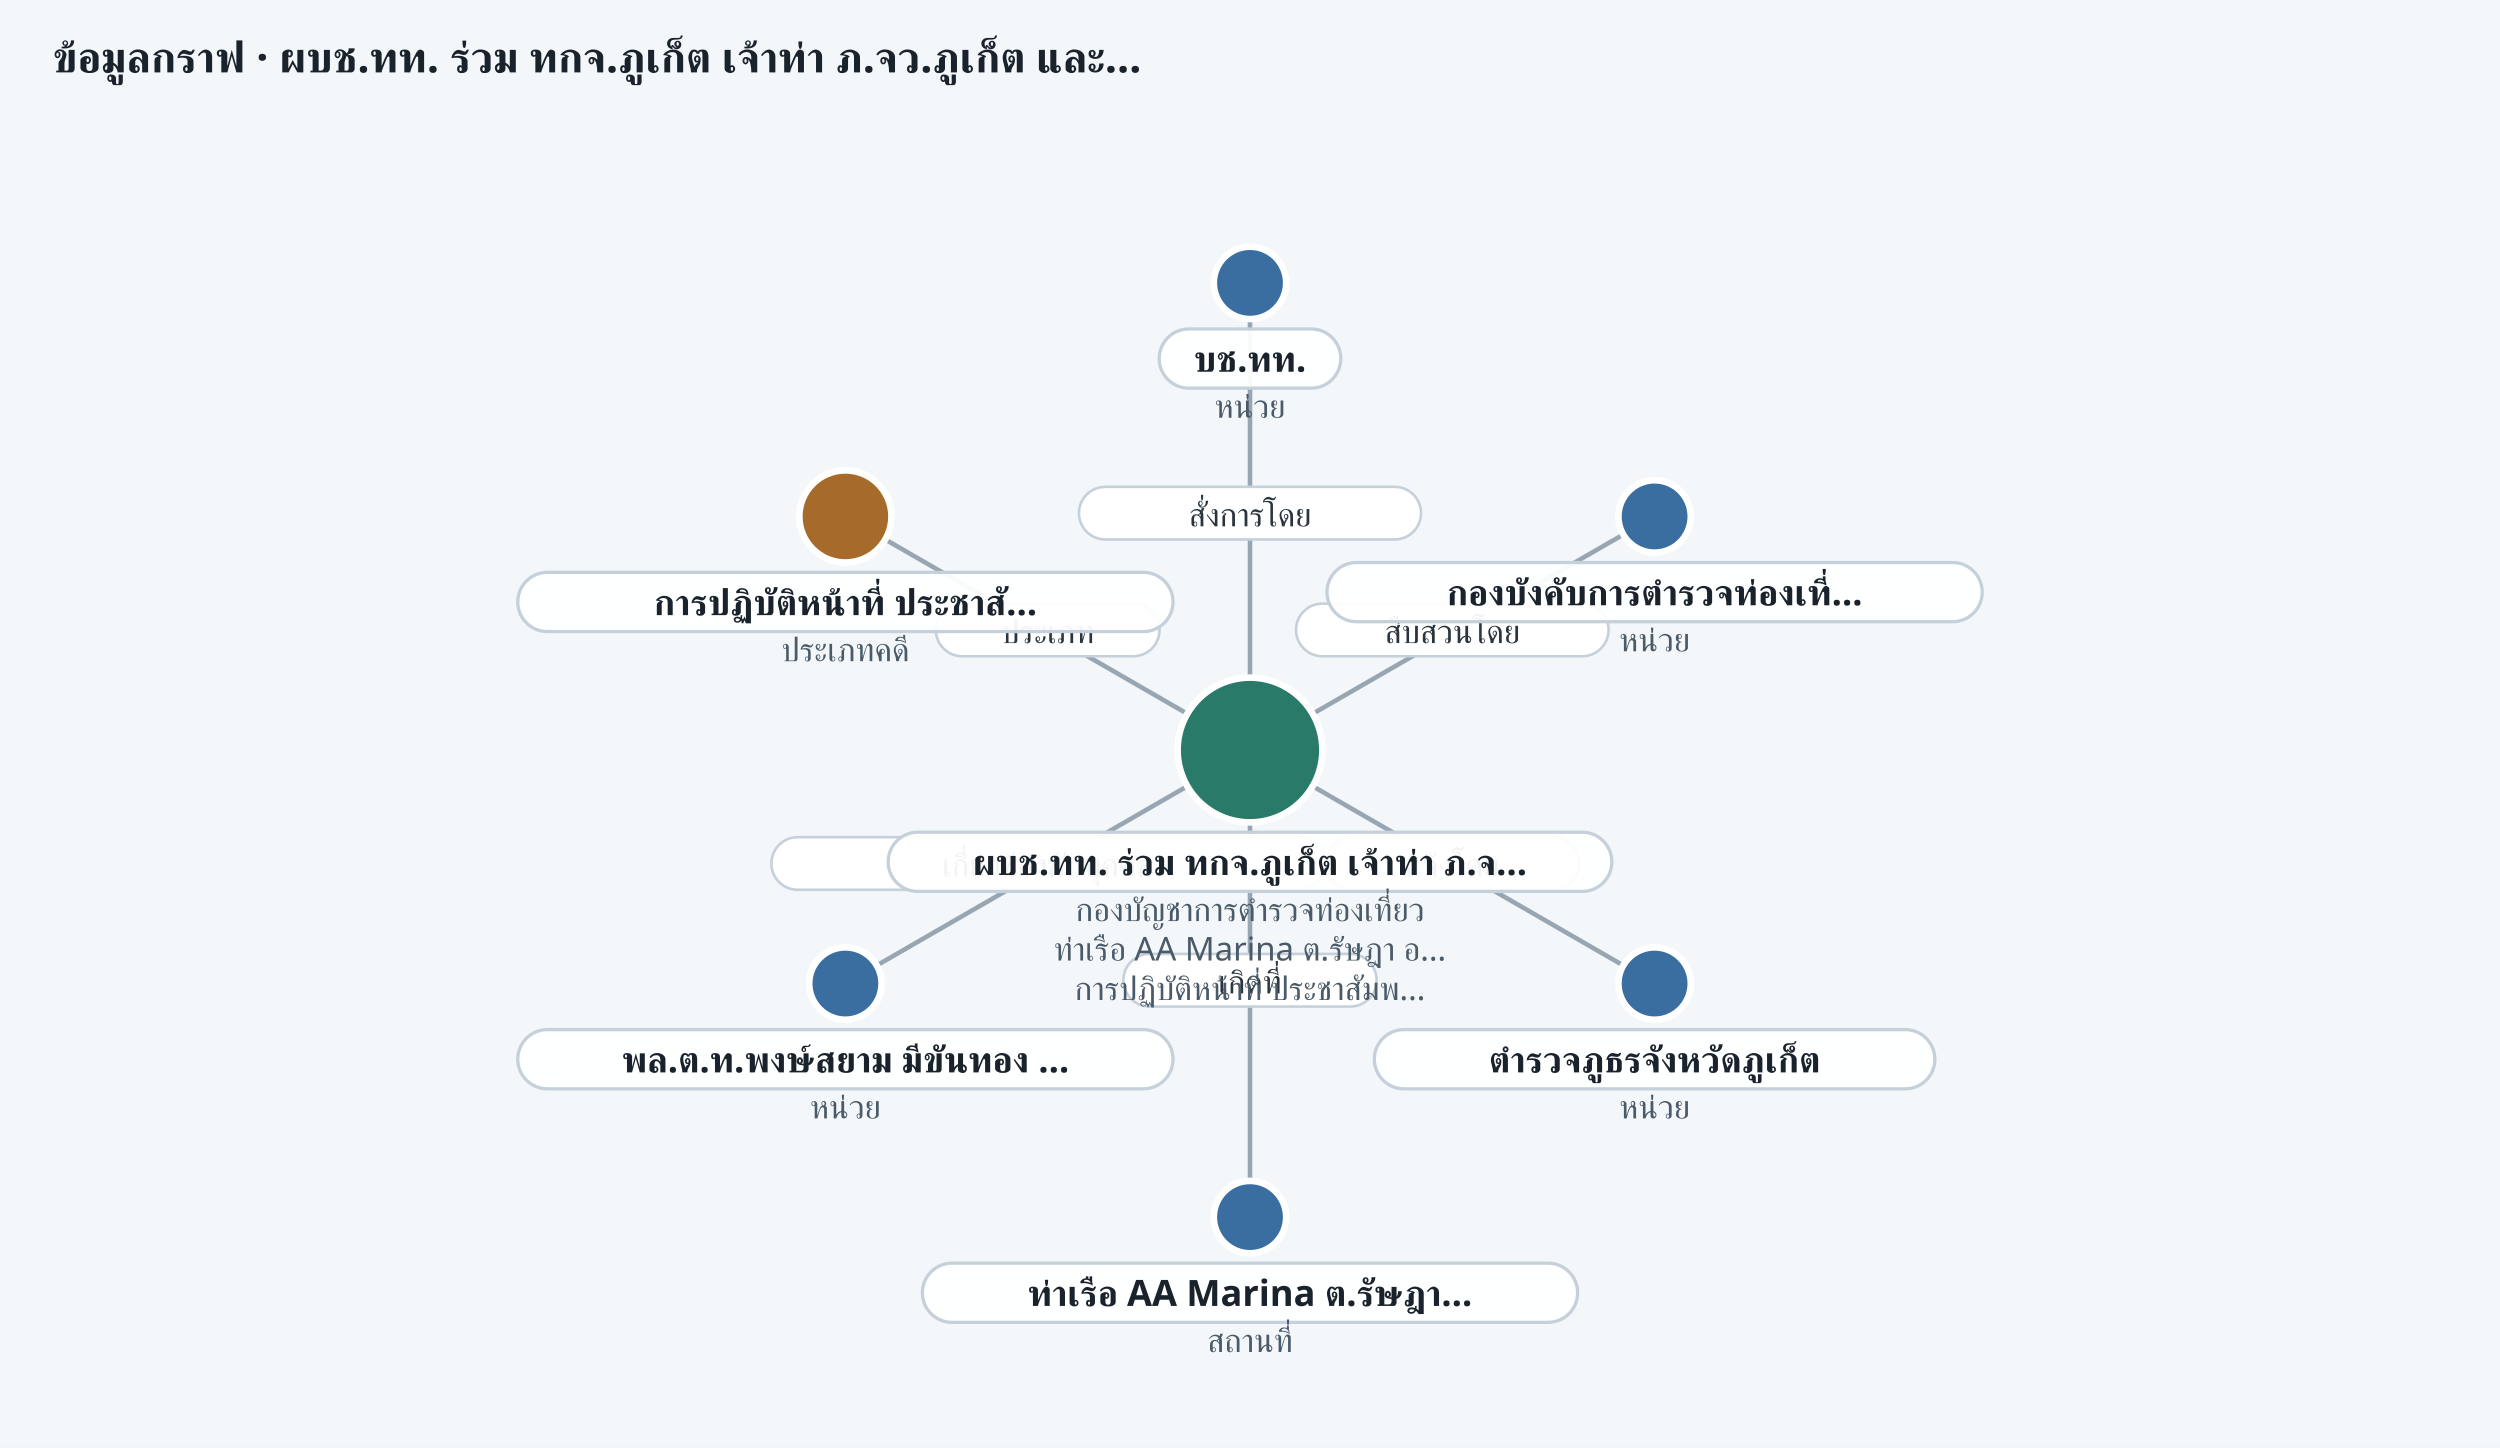
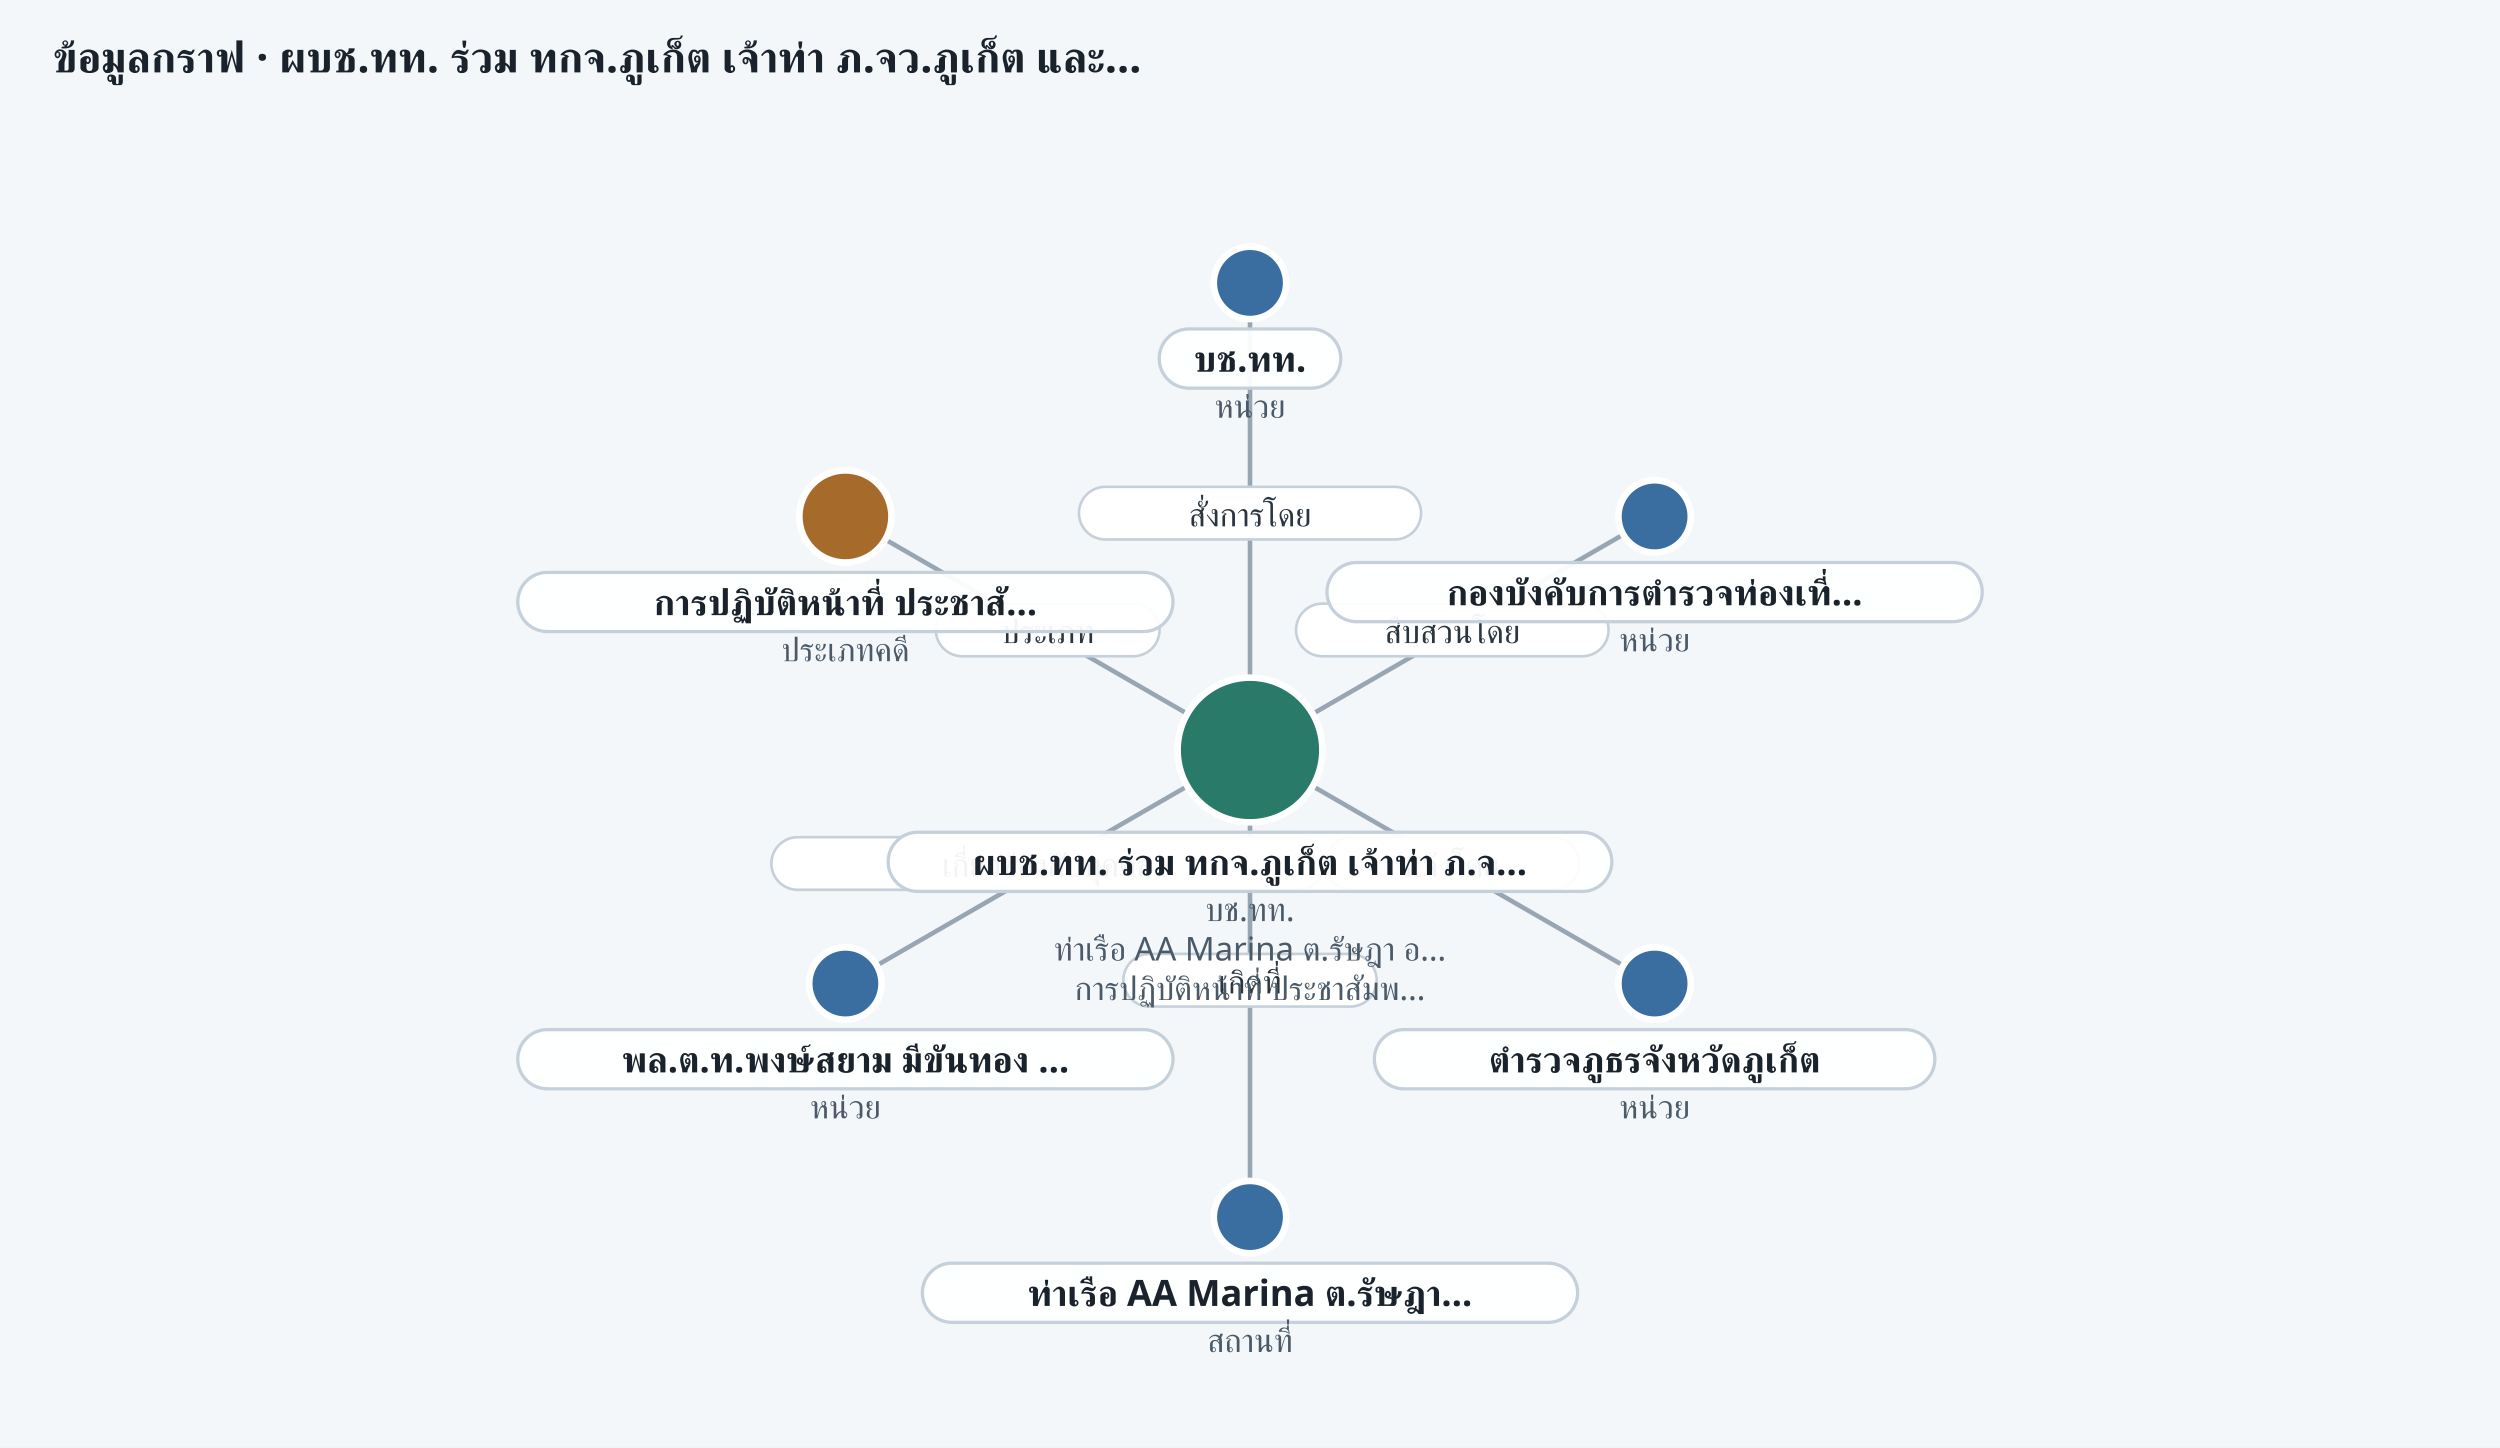
<svg xmlns="http://www.w3.org/2000/svg" width="760" height="440" viewBox="0 0 760 440" role="img" aria-label="ego graph 20261113-police-01">
  <rect width="100%" height="100%" fill="#f4f7fa" />
  <text x="16" y="22" font-size="13" font-weight="700" fill="#1a222c" font-family="Sarabun, Anuphan, sans-serif">ข้อมูลกราฟ · ผบช.ทท. ร่วม ทกจ.ภูเก็ต เจ้าท่า ภ.จว.ภูเก็ต และ…</text>
  <line x1="380.0" y1="228.0" x2="380.0" y2="86.0" stroke="#7a8a9a" stroke-width="1.4" opacity="0.75" />
  <rect x="328.0" y="148.0" width="104.0" height="16" rx="8" fill="#fff" stroke="#c5d0da" stroke-width="0.8" />
  <text x="380.0" y="160.0" text-anchor="middle" font-size="10" fill="#2a3540" font-family="Sarabun, Anuphan, sans-serif">สั่งการโดย</text>
  <line x1="380.0" y1="228.0" x2="503.0" y2="157.0" stroke="#7a8a9a" stroke-width="1.4" opacity="0.75" />
  <rect x="394.0" y="183.5" width="95.0" height="16" rx="8" fill="#fff" stroke="#c5d0da" stroke-width="0.8" />
  <text x="441.5" y="195.5" text-anchor="middle" font-size="10" fill="#2a3540" font-family="Sarabun, Anuphan, sans-serif">สืบสวนโดย</text>
  <line x1="380.0" y1="228.0" x2="503.0" y2="299.0" stroke="#7a8a9a" stroke-width="1.4" opacity="0.75" />
  <rect x="403.0" y="254.5" width="77.0" height="16" rx="8" fill="#fff" stroke="#c5d0da" stroke-width="0.8" />
  <text x="441.5" y="266.5" text-anchor="middle" font-size="10" fill="#2a3540" font-family="Sarabun, Anuphan, sans-serif">แจ้งโดย</text>
  <line x1="380.0" y1="228.0" x2="380.0" y2="370.0" stroke="#7a8a9a" stroke-width="1.4" opacity="0.75" />
  <rect x="341.5" y="290.0" width="77.0" height="16" rx="8" fill="#fff" stroke="#c5d0da" stroke-width="0.8" />
  <text x="380.0" y="302.0" text-anchor="middle" font-size="10" fill="#2a3540" font-family="Sarabun, Anuphan, sans-serif">เกิดที่</text>
  <line x1="380.0" y1="228.0" x2="257.0" y2="299.0" stroke="#7a8a9a" stroke-width="1.4" opacity="0.75" />
  <rect x="234.5" y="254.5" width="168.0" height="16" rx="8" fill="#fff" stroke="#c5d0da" stroke-width="0.8" />
  <text x="318.5" y="266.5" text-anchor="middle" font-size="10" fill="#2a3540" font-family="Sarabun, Anuphan, sans-serif">เกี่ยวข้องกับบุคคล</text>
  <line x1="380.0" y1="228.0" x2="257.0" y2="157.0" stroke="#7a8a9a" stroke-width="1.4" opacity="0.75" />
  <rect x="284.5" y="183.5" width="68.0" height="16" rx="8" fill="#fff" stroke="#c5d0da" stroke-width="0.8" />
  <text x="318.5" y="195.5" text-anchor="middle" font-size="10" fill="#2a3540" font-family="Sarabun, Anuphan, sans-serif">ประเภท</text>
  <circle cx="380.0" cy="228.0" r="22" fill="#2a7a6a" stroke="#fff" stroke-width="2" />
  <rect x="270.0" y="253.0" width="220.0" height="18" rx="9" fill="rgba(255,255,255,0.94)" stroke="#c5d0da" />
  <text x="380.0" y="266.0" text-anchor="middle" font-size="11" font-weight="600" fill="#1a222c" font-family="Sarabun, Anuphan, sans-serif">ผบช.ทท. ร่วม ทกจ.ภูเก็ต เจ้าท่า ภ.จ…</text>
-   <text x="380.0" y="280.0" text-anchor="middle" font-size="10" fill="#4a5a68" font-family="Sarabun, Anuphan, sans-serif">กองบัญชาการตำรวจท่องเที่ยว</text>
+   <text x="380.0" y="280.0" text-anchor="middle" font-size="10" fill="#4a5a68" font-family="Sarabun, Anuphan, sans-serif">บช.ทท.</text>
  <text x="380.0" y="292.0" text-anchor="middle" font-size="10" fill="#4a5a68" font-family="Sarabun, Anuphan, sans-serif">ท่าเรือ AA Marina ต.รัษฎา อ…</text>
  <text x="380.0" y="304.0" text-anchor="middle" font-size="10" fill="#4a5a68" font-family="Sarabun, Anuphan, sans-serif">การปฏิบัติหน้าที่ ประชาสัมพ…</text>
  <circle cx="380.0" cy="86.0" r="11" fill="#3a6ea0" stroke="#fff" stroke-width="2" />
  <rect x="352.4" y="100.0" width="55.2" height="18" rx="9" fill="rgba(255,255,255,0.94)" stroke="#c5d0da" />
  <text x="380.0" y="113.0" text-anchor="middle" font-size="11" font-weight="600" fill="#1a222c" font-family="Sarabun, Anuphan, sans-serif">บช.ทท.</text>
  <text x="380.0" y="127.0" text-anchor="middle" font-size="10" fill="#4a5a68" font-family="Sarabun, Anuphan, sans-serif">หน่วย</text>
  <circle cx="503.0" cy="157.0" r="11" fill="#3a6ea0" stroke="#fff" stroke-width="2" />
  <rect x="403.4" y="171.0" width="199.2" height="18" rx="9" fill="rgba(255,255,255,0.94)" stroke="#c5d0da" />
  <text x="503.0" y="184.0" text-anchor="middle" font-size="11" font-weight="600" fill="#1a222c" font-family="Sarabun, Anuphan, sans-serif">กองบังคับการตำรวจท่องเที่…</text>
  <text x="503.0" y="198.0" text-anchor="middle" font-size="10" fill="#4a5a68" font-family="Sarabun, Anuphan, sans-serif">หน่วย</text>
  <circle cx="503.0" cy="299.0" r="11" fill="#3a6ea0" stroke="#fff" stroke-width="2" />
  <rect x="417.8" y="313.0" width="170.4" height="18" rx="9" fill="rgba(255,255,255,0.94)" stroke="#c5d0da" />
  <text x="503.0" y="326.0" text-anchor="middle" font-size="11" font-weight="600" fill="#1a222c" font-family="Sarabun, Anuphan, sans-serif">ตำรวจภูธรจังหวัดภูเก็ต</text>
  <text x="503.0" y="340.0" text-anchor="middle" font-size="10" fill="#4a5a68" font-family="Sarabun, Anuphan, sans-serif">หน่วย</text>
  <circle cx="380.0" cy="370.0" r="11" fill="#3a6ea0" stroke="#fff" stroke-width="2" />
  <rect x="280.4" y="384.0" width="199.2" height="18" rx="9" fill="rgba(255,255,255,0.94)" stroke="#c5d0da" />
  <text x="380.0" y="397.0" text-anchor="middle" font-size="11" font-weight="600" fill="#1a222c" font-family="Sarabun, Anuphan, sans-serif">ท่าเรือ AA Marina ต.รัษฎา…</text>
  <text x="380.0" y="411.0" text-anchor="middle" font-size="10" fill="#4a5a68" font-family="Sarabun, Anuphan, sans-serif">สถานที่</text>
  <circle cx="257.0" cy="299.0" r="11" fill="#3a6ea0" stroke="#fff" stroke-width="2" />
  <rect x="157.4" y="313.0" width="199.2" height="18" rx="9" fill="rgba(255,255,255,0.94)" stroke="#c5d0da" />
  <text x="257.0" y="326.0" text-anchor="middle" font-size="11" font-weight="600" fill="#1a222c" font-family="Sarabun, Anuphan, sans-serif">พล.ต.ท.พงษ์สยาม มีขันทอง …</text>
  <text x="257.0" y="340.0" text-anchor="middle" font-size="10" fill="#4a5a68" font-family="Sarabun, Anuphan, sans-serif">หน่วย</text>
  <circle cx="257.0" cy="157.0" r="14" fill="#a66b2a" stroke="#fff" stroke-width="2" />
  <rect x="157.4" y="174.0" width="199.2" height="18" rx="9" fill="rgba(255,255,255,0.94)" stroke="#c5d0da" />
  <text x="257.0" y="187.0" text-anchor="middle" font-size="11" font-weight="600" fill="#1a222c" font-family="Sarabun, Anuphan, sans-serif">การปฏิบัติหน้าที่ ประชาสั…</text>
  <text x="257.0" y="201.0" text-anchor="middle" font-size="10" fill="#4a5a68" font-family="Sarabun, Anuphan, sans-serif">ประเภทคดี</text>
</svg>
